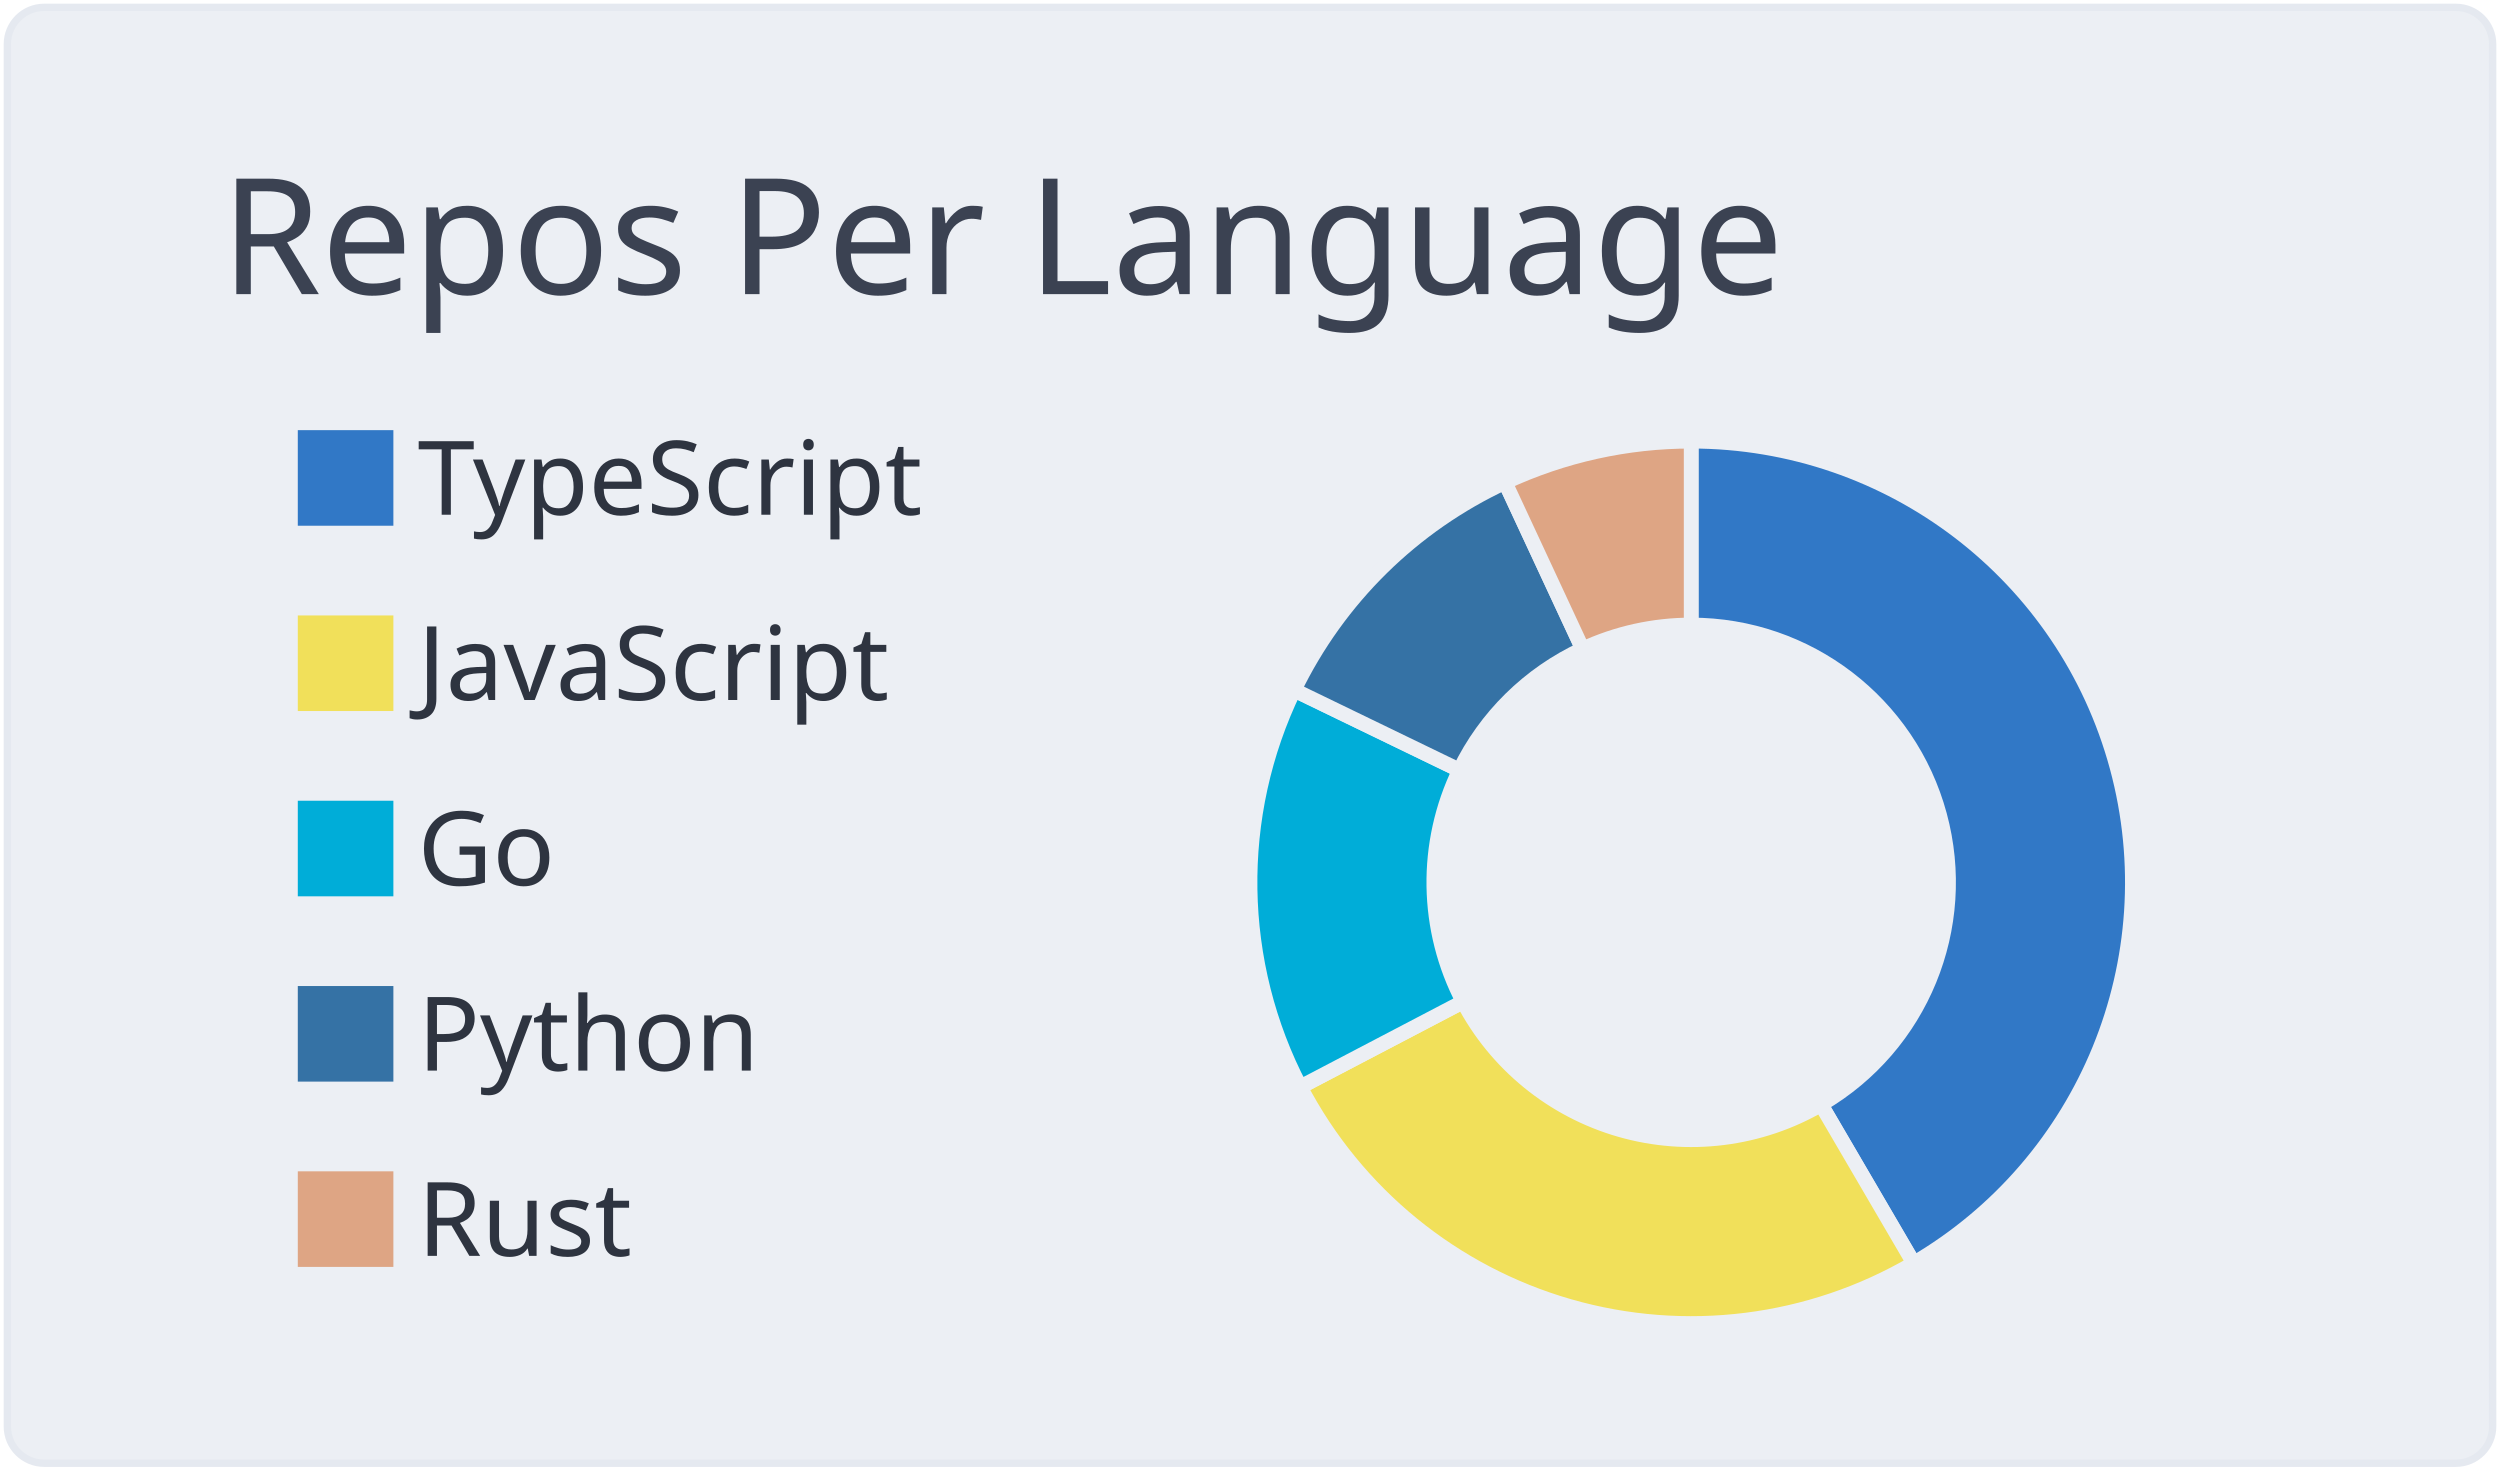
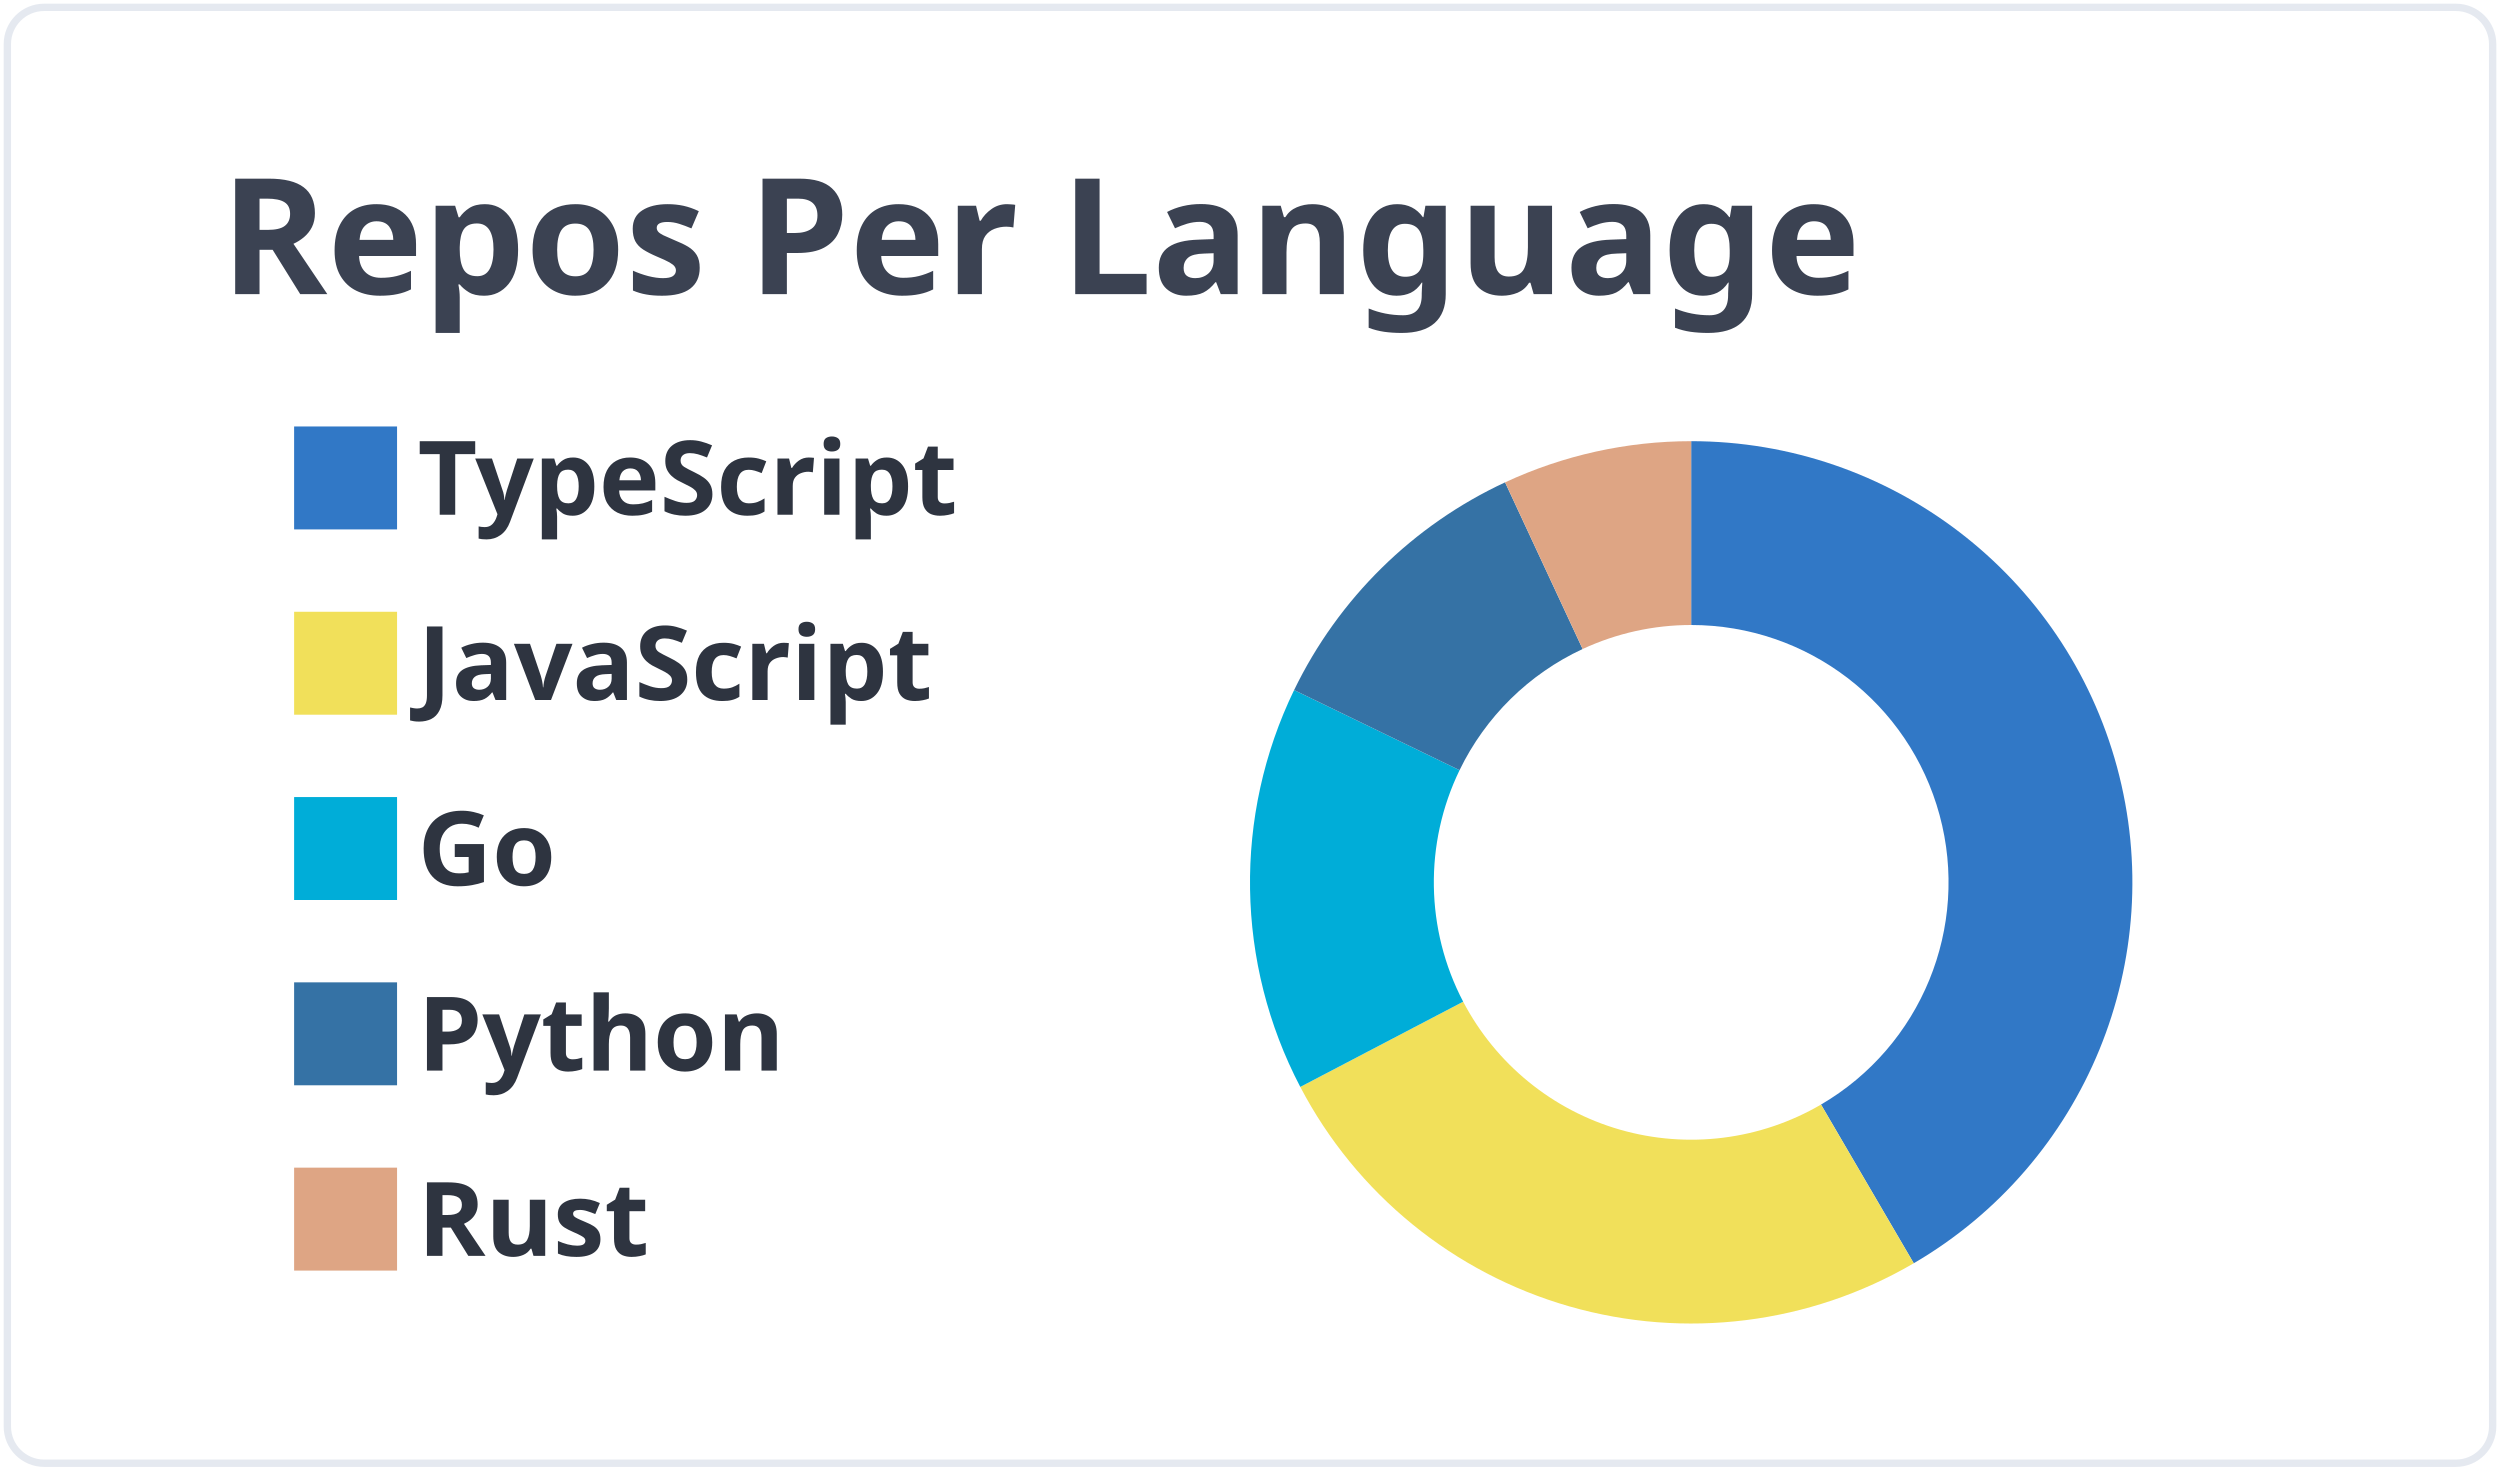
<svg xmlns="http://www.w3.org/2000/svg" width="340" height="200" viewBox="0 0 340 200">
  <style>* {
          font-family: 'Segoe UI', Ubuntu, "Helvetica Neue", Sans-Serif
+         }
+         text {
+           font-weight: 600
        }</style>
  <g class="gpsc-root">
-     <rect x="1" y="1" rx="5" ry="5" height="99%" width="99.412%" stroke="#e5e9f0" stroke-width="1" fill="#eceff4" stroke-opacity="1" />
+     <rect x="1" y="1" rx="5" ry="5" height="99%" width="99.412%" stroke="#e5e9f0" stroke-width="1" fill="#ffffff00" stroke-opacity="1" />
    <text x="30" y="40" class="gpsc-item" style="--gpsc-i: 0; font-size: 22px; fill: #3b4252;">Repos Per Language</text>
    <g transform="translate(0,40)">
      <g transform="translate(40,0)">
-         <rect y="18" width="14" height="14" class="gpsc-item" style="--gpsc-i: 0; stroke-width: 1px;" fill="#3178c6" stroke="#eceff4" />
-         <rect y="43.2" width="14" height="14" class="gpsc-item" style="--gpsc-i: 1; stroke-width: 1px;" fill="#f1e05a" stroke="#eceff4" />
-         <rect y="68.4" width="14" height="14" class="gpsc-item" style="--gpsc-i: 2; stroke-width: 1px;" fill="#00add8" stroke="#eceff4" />
-         <rect y="93.6" width="14" height="14" class="gpsc-item" style="--gpsc-i: 3; stroke-width: 1px;" fill="#3572a5" stroke="#eceff4" />
-         <rect y="118.8" width="14" height="14" class="gpsc-item" style="--gpsc-i: 4; stroke-width: 1px;" fill="#dea584" stroke="#eceff4" />
+         <rect y="18" width="14" height="14" class="gpsc-item" style="--gpsc-i: 0; stroke-width: 1px;" fill="#3178c6" stroke="#ffffff00" />
+         <rect y="43.2" width="14" height="14" class="gpsc-item" style="--gpsc-i: 1; stroke-width: 1px;" fill="#f1e05a" stroke="#ffffff00" />
+         <rect y="68.4" width="14" height="14" class="gpsc-item" style="--gpsc-i: 2; stroke-width: 1px;" fill="#00add8" stroke="#ffffff00" />
+         <rect y="93.6" width="14" height="14" class="gpsc-item" style="--gpsc-i: 3; stroke-width: 1px;" fill="#3572a5" stroke="#ffffff00" />
+         <rect y="118.8" width="14" height="14" class="gpsc-item" style="--gpsc-i: 4; stroke-width: 1px;" fill="#dea584" stroke="#ffffff00" />
        <text x="16.8" y="30" class="gpsc-item" style="--gpsc-i: 0; fill: #2e3440; font-size: 14px;">TypeScript</text>
        <text x="16.8" y="55.2" class="gpsc-item" style="--gpsc-i: 1; fill: #2e3440; font-size: 14px;">JavaScript</text>
        <text x="16.8" y="80.4" class="gpsc-item" style="--gpsc-i: 2; fill: #2e3440; font-size: 14px;">Go</text>
        <text x="16.8" y="105.6" class="gpsc-item" style="--gpsc-i: 3; fill: #2e3440; font-size: 14px;">Python</text>
        <text x="16.8" y="130.8" class="gpsc-item" style="--gpsc-i: 4; fill: #2e3440; font-size: 14px;">Rust</text>
      </g>
      <g transform="translate( 230, 80 )">
        <g class="arc" style="--gpsc-i: 0;">
-           <path d="M3.67394039744206e-15,-60A60,60,0,0,1,30.269,51.805L17.657,30.22A35,35,0,0,0,2.1431318985078682e-15,-35Z" style="fill: #3178c6; stroke-width: 2px;" stroke="#eceff4" />
+           <path d="M3.67394039744206e-15,-60A60,60,0,0,1,30.269,51.805L17.657,30.22A35,35,0,0,0,2.1431318985078682e-15,-35Z" style="fill: #3178c6; stroke-width: 2px;" stroke="#ffffff00" />
        </g>
        <g class="arc" style="--gpsc-i: 1;">
-           <path d="M30.269,51.805A60,60,0,0,1,-53.161,27.82L-31.01,16.228A35,35,0,0,0,17.657,30.22Z" style="fill: #f1e05a; stroke-width: 2px;" stroke="#eceff4" />
+           <path d="M30.269,51.805A60,60,0,0,1,-53.161,27.82L-31.01,16.228A35,35,0,0,0,17.657,30.22Z" style="fill: #f1e05a; stroke-width: 2px;" stroke="#ffffff00" />
        </g>
        <g class="arc" style="--gpsc-i: 2;">
-           <path d="M-53.161,27.82A60,60,0,0,1,-54,-26.153L-31.5,-15.256A35,35,0,0,0,-31.01,16.228Z" style="fill: #00add8; stroke-width: 2px;" stroke="#eceff4" />
+           <path d="M-53.161,27.82A60,60,0,0,1,-54,-26.153L-31.5,-15.256A35,35,0,0,0,-31.01,16.228Z" style="fill: #00add8; stroke-width: 2px;" stroke="#ffffff00" />
        </g>
        <g class="arc" style="--gpsc-i: 3;">
-           <path d="M-54,-26.153A60,60,0,0,1,-25.31,-54.4L-14.764,-31.734A35,35,0,0,0,-31.5,-15.256Z" style="fill: #3572a5; stroke-width: 2px;" stroke="#eceff4" />
+           <path d="M-54,-26.153A60,60,0,0,1,-25.31,-54.4L-14.764,-31.734A35,35,0,0,0,-31.5,-15.256Z" style="fill: #3572a5; stroke-width: 2px;" stroke="#ffffff00" />
        </g>
        <g class="arc" style="--gpsc-i: 4;">
-           <path d="M-25.31,-54.4A60,60,0,0,1,-1.1021821192326178e-14,-60L-6.429395695523604e-15,-35A35,35,0,0,0,-14.764,-31.734Z" style="fill: #dea584; stroke-width: 2px;" stroke="#eceff4" />
+           <path d="M-25.31,-54.4A60,60,0,0,1,-1.1021821192326178e-14,-60L-6.429395695523604e-15,-35A35,35,0,0,0,-14.764,-31.734Z" style="fill: #dea584; stroke-width: 2px;" stroke="#ffffff00" />
        </g>
      </g>
    </g>
  </g>
</svg>
